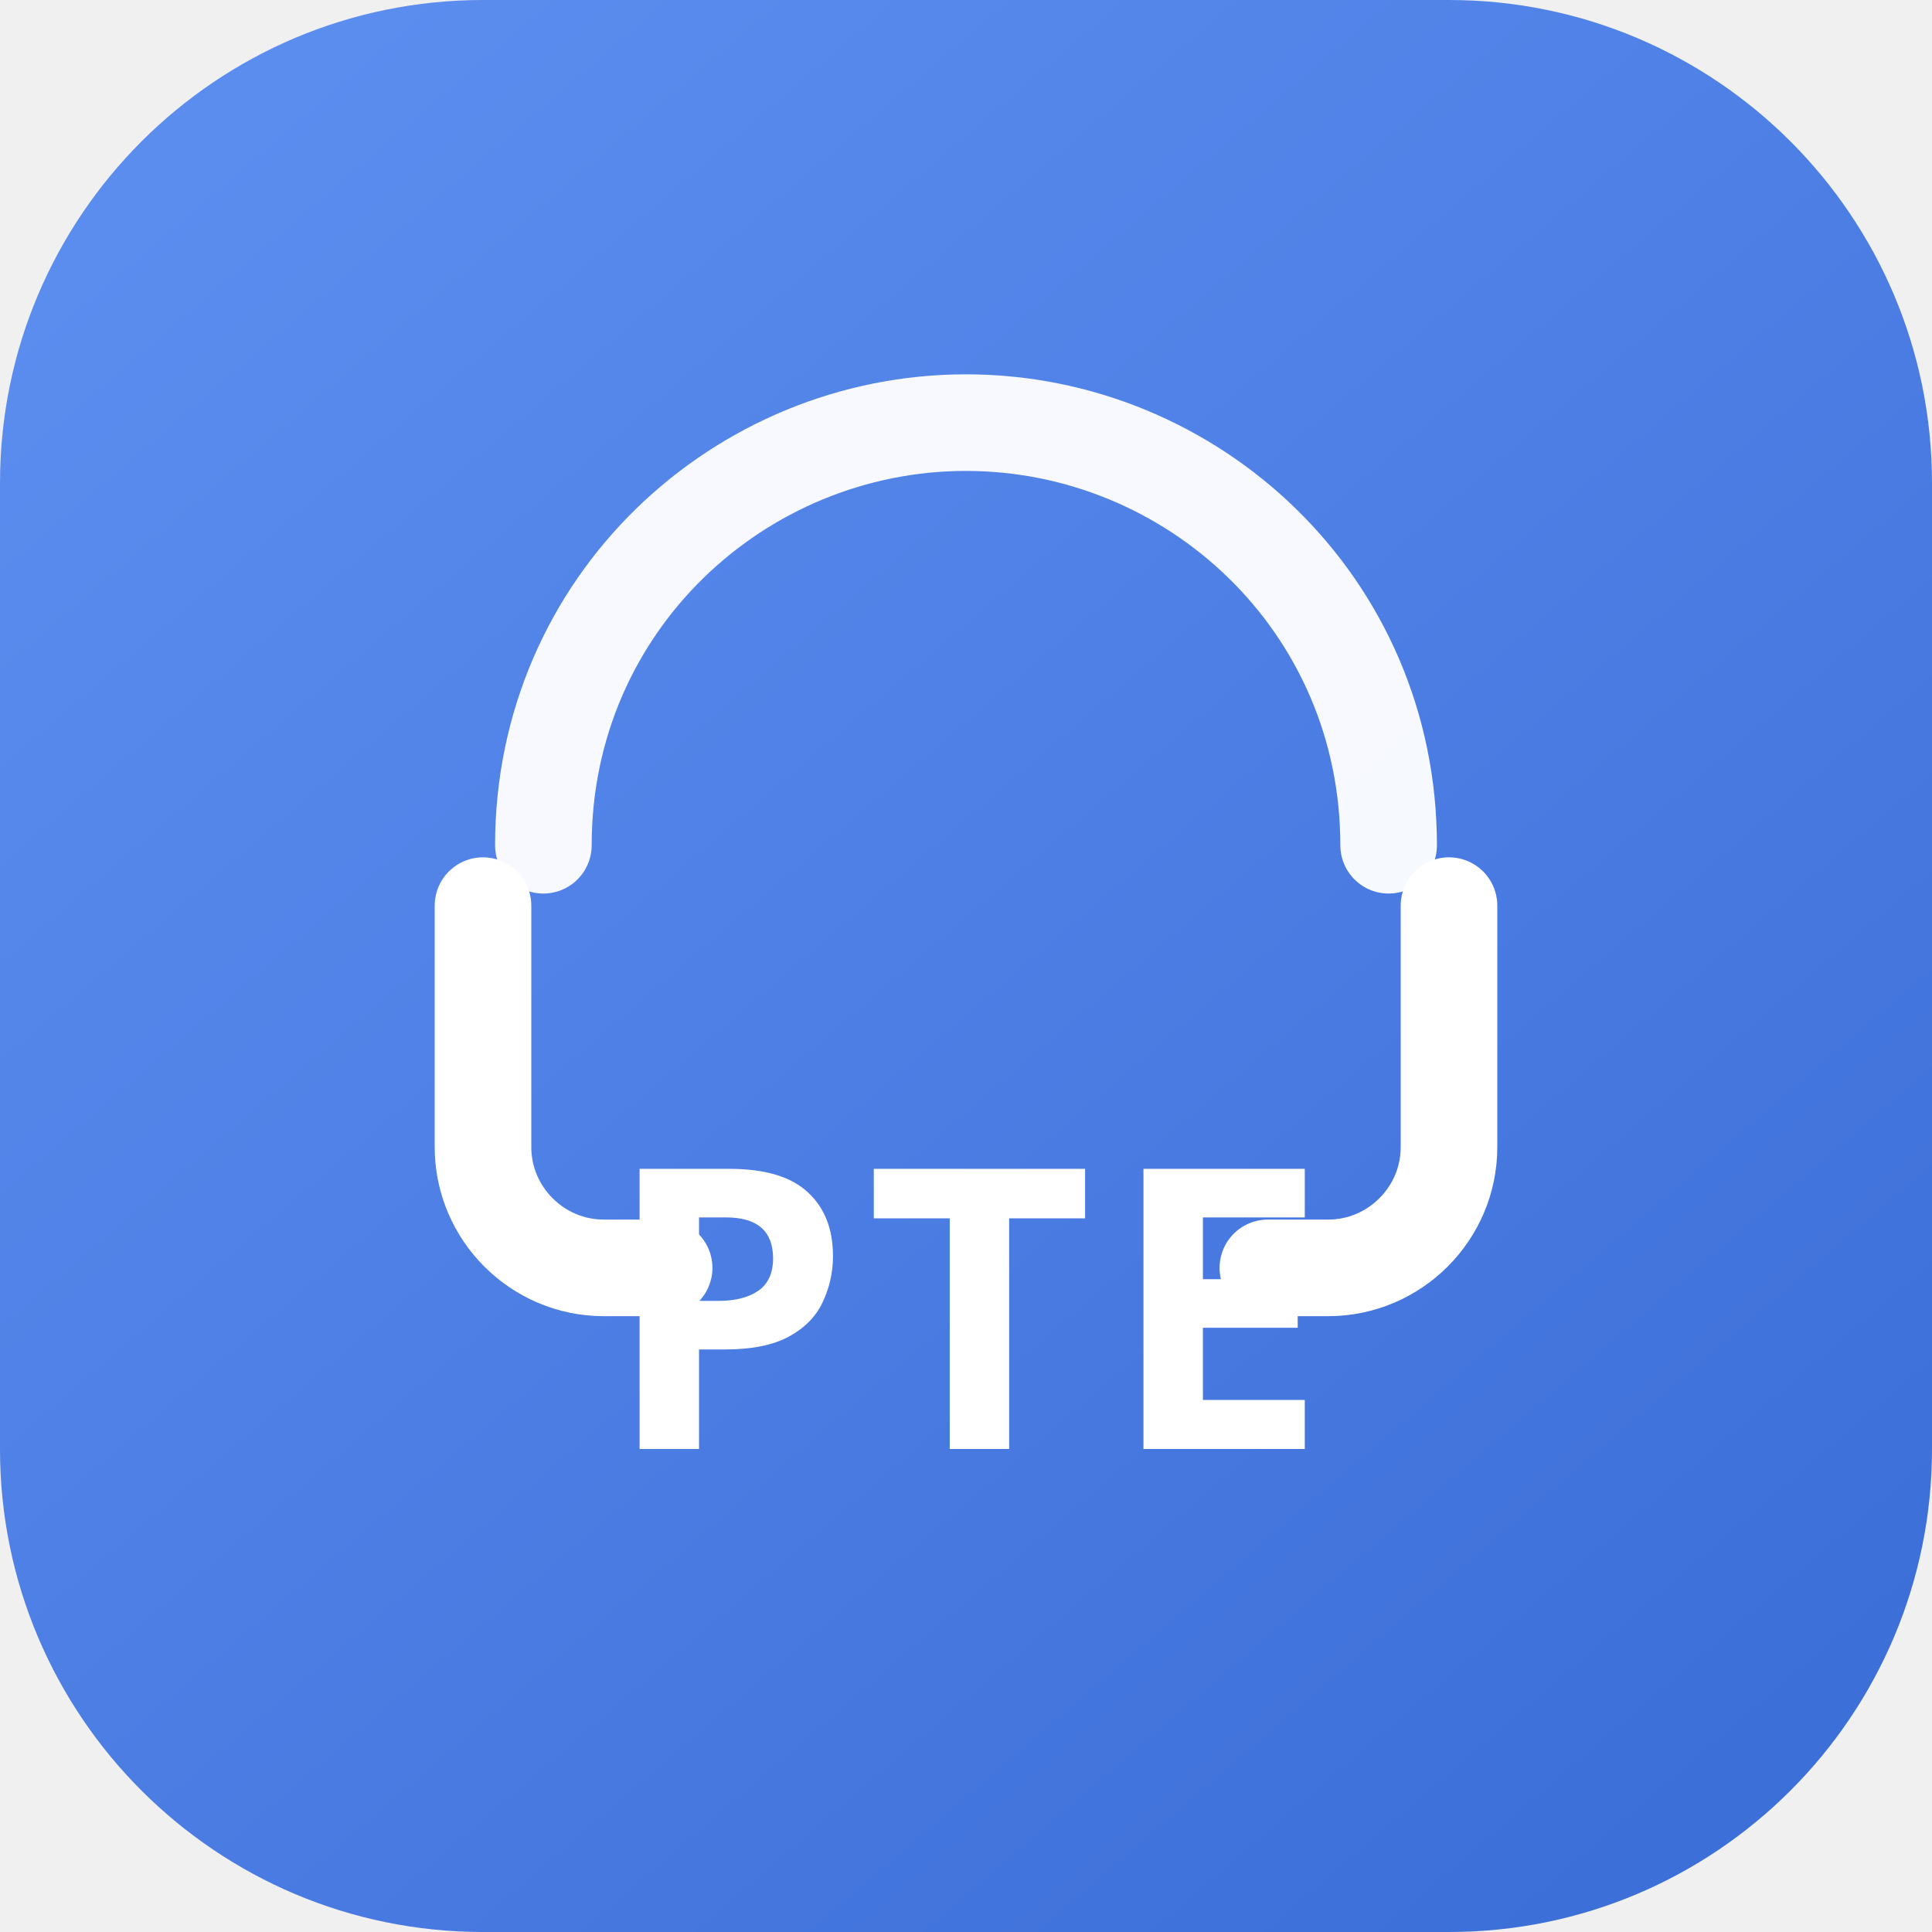
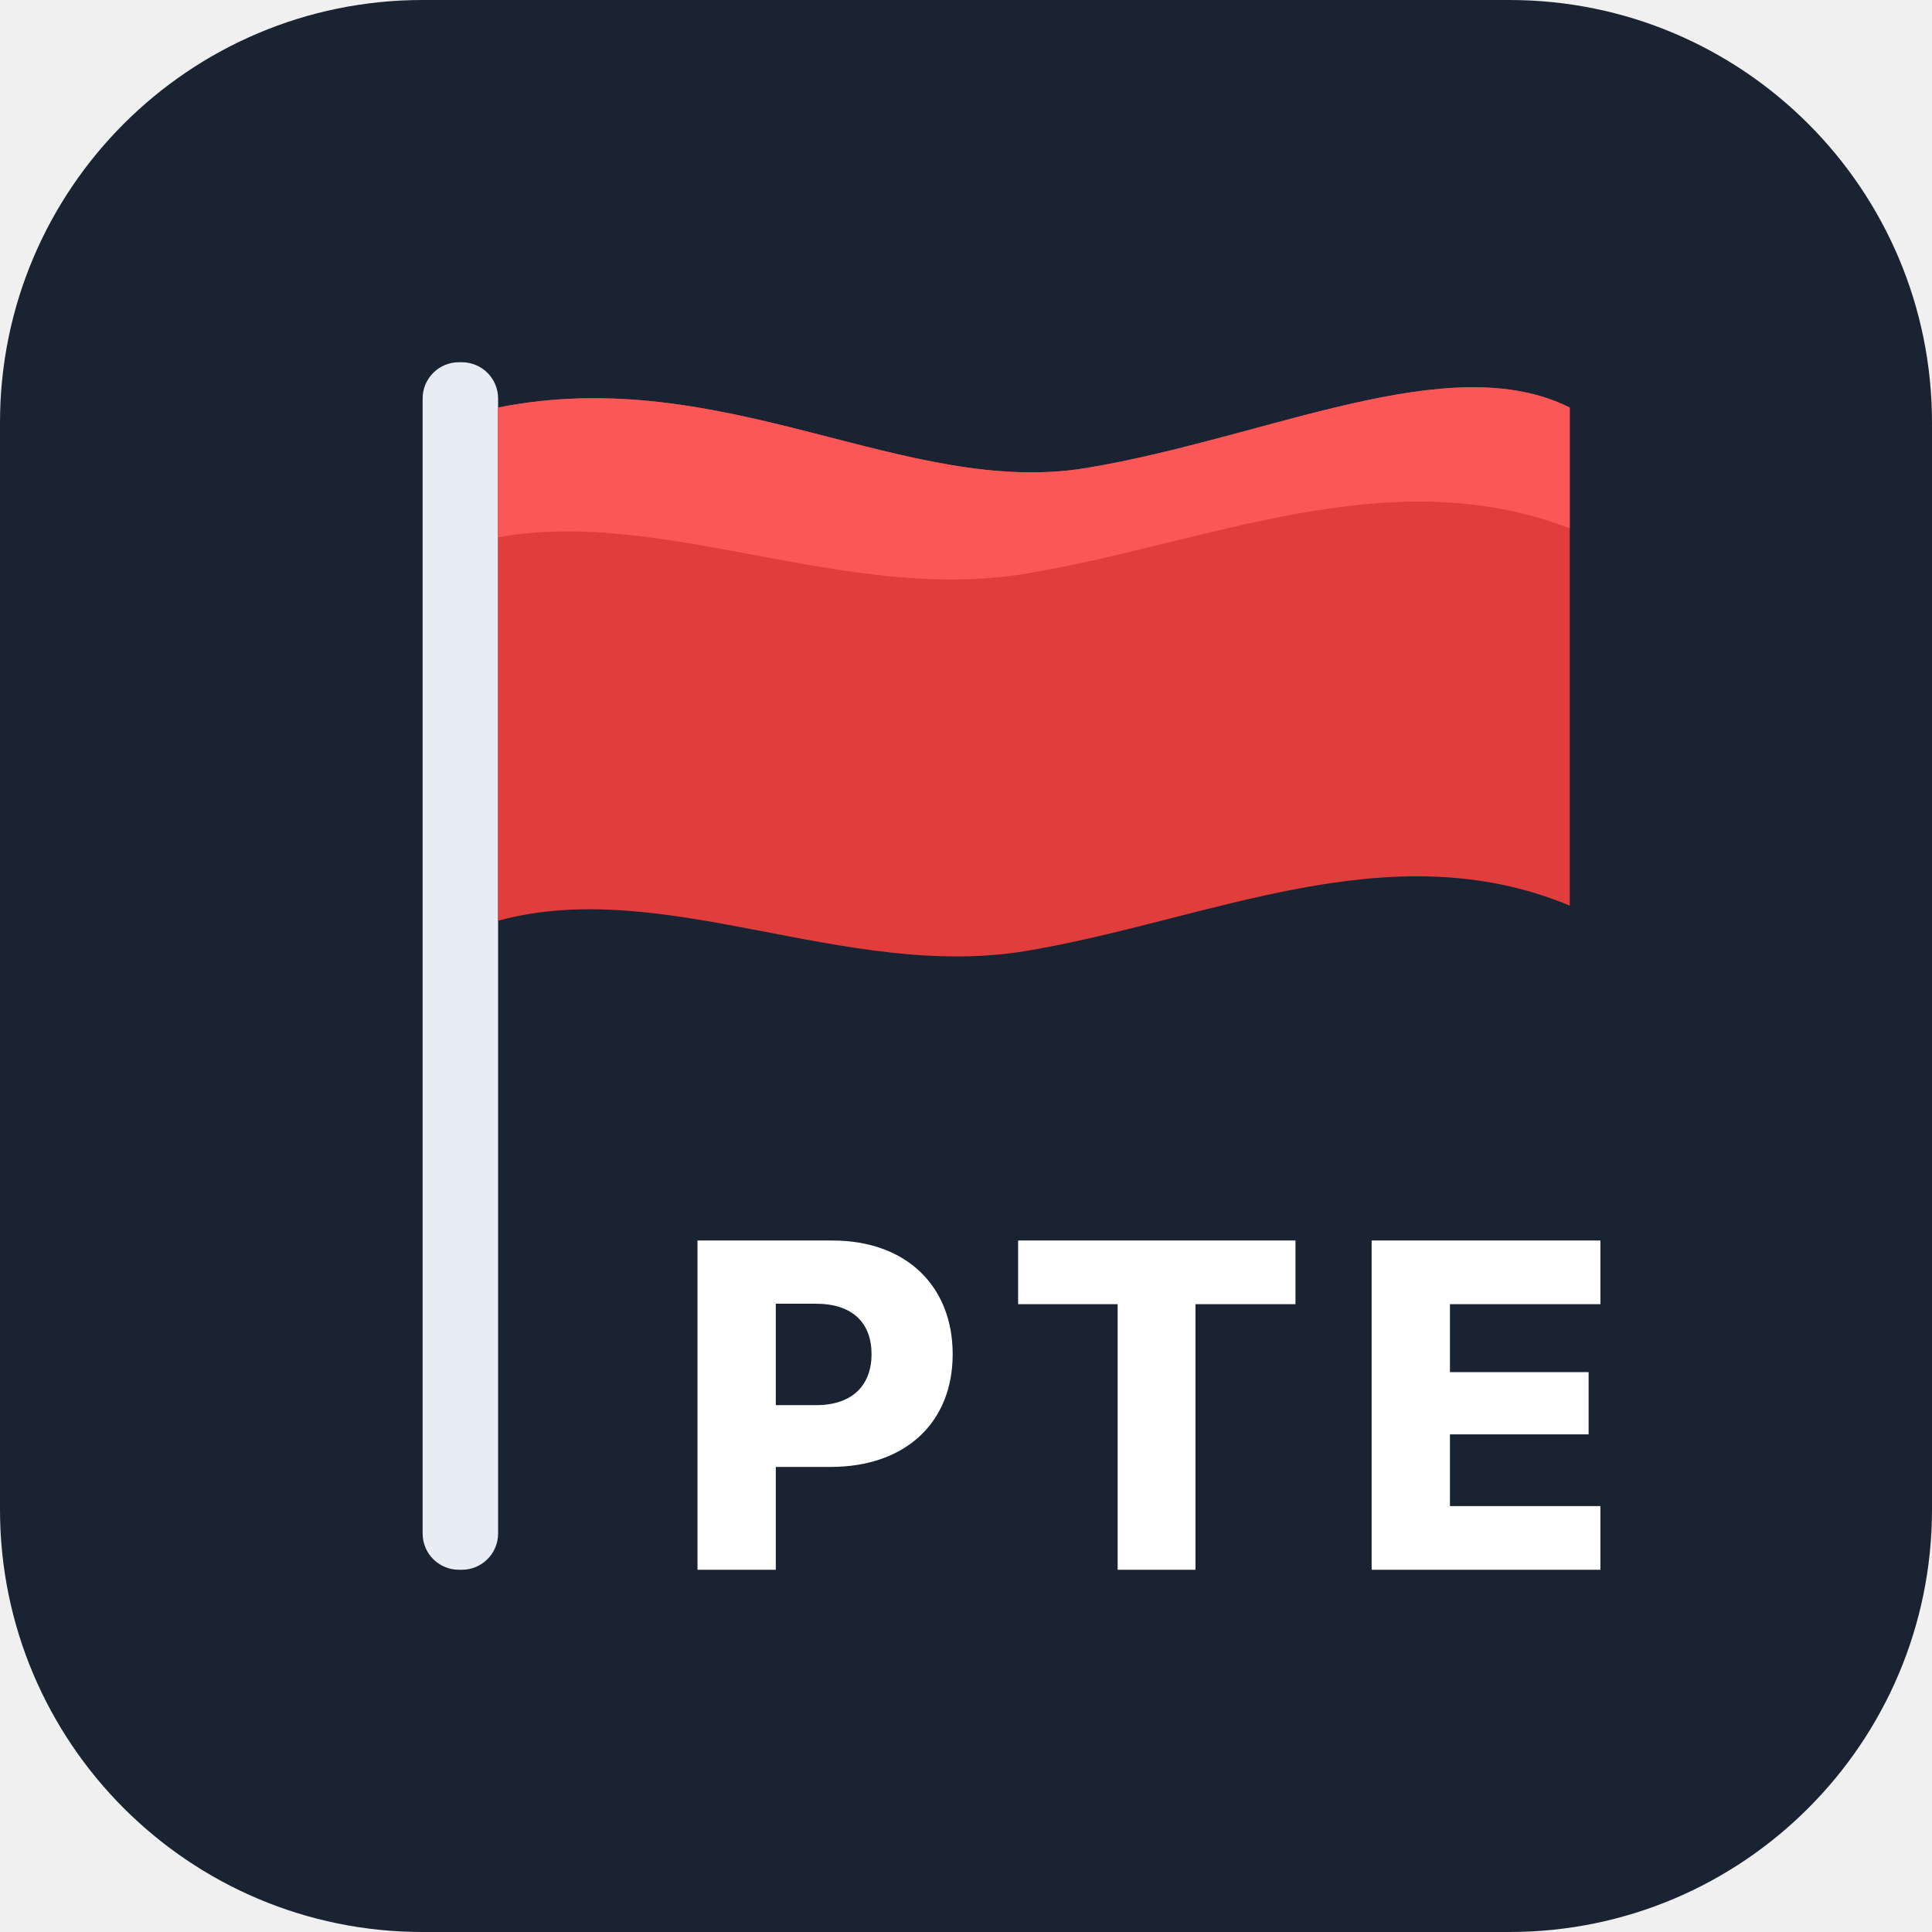
<svg xmlns="http://www.w3.org/2000/svg" viewBox="0 0 64 64" role="img" aria-label="chinaPTE">
-   <defs>
-     <linearGradient id="g" x1="8" y1="4" x2="56" y2="60" gradientUnits="userSpaceOnUse">
-       <stop stop-color="#5b8def" />
-       <stop offset="1" stop-color="#3d6fd9" />
-     </linearGradient>
-   </defs>
-   <rect width="64" height="64" rx="16" fill="url(#g)" />
-   <path d="M18 28c0-8 6.5-14 14-14s14 6 14 14" fill="none" stroke="#fff" stroke-width="3.2" stroke-linecap="round" opacity=".95" />
-   <path d="M16 30v8c0 2.2 1.8 4 4 4h2" fill="none" stroke="#fff" stroke-width="3.2" stroke-linecap="round" />
-   <path d="M48 30v8c0 2.2-1.8 4-4 4h-2" fill="none" stroke="#fff" stroke-width="3.2" stroke-linecap="round" />
-   <text x="32" y="48" text-anchor="middle" font-family="system-ui,Segoe UI,sans-serif" font-size="13" font-weight="700" fill="#fff" letter-spacing="0.5">PTE</text>
+   <rect width="64" height="64" rx="14" fill="#1a2332" />
+   <rect x="14" y="12" width="2.5" height="40" rx="1.2" fill="#e8ecf4" />
+   <path d="M16.5 13.5            C24 12, 30 16.5, 36 15.5            C42 14.5, 48 11.5, 52 13.5            L52 30            C46 27.5, 40 30.5, 34 31.5            C28 32.5, 22 29, 16.5 30.5 Z" fill="#e23d3d" />
+   <path d="M16.5 13.5            C24 12, 30 16.5, 36 15.5            C42 14.5, 48 11.5, 52 13.5            L52 17.5            C46 15.2, 40 18, 34 19            C28 20, 22 16.8, 16.5 17.8 Z" fill="#ff5a5a" opacity=".9" />
+   <text x="38" y="52" text-anchor="middle" font-family="SF Pro Display, Segoe UI, system-ui, sans-serif" font-size="15" font-weight="800" fill="#ffffff" letter-spacing="1.2">PTE</text>
</svg>
